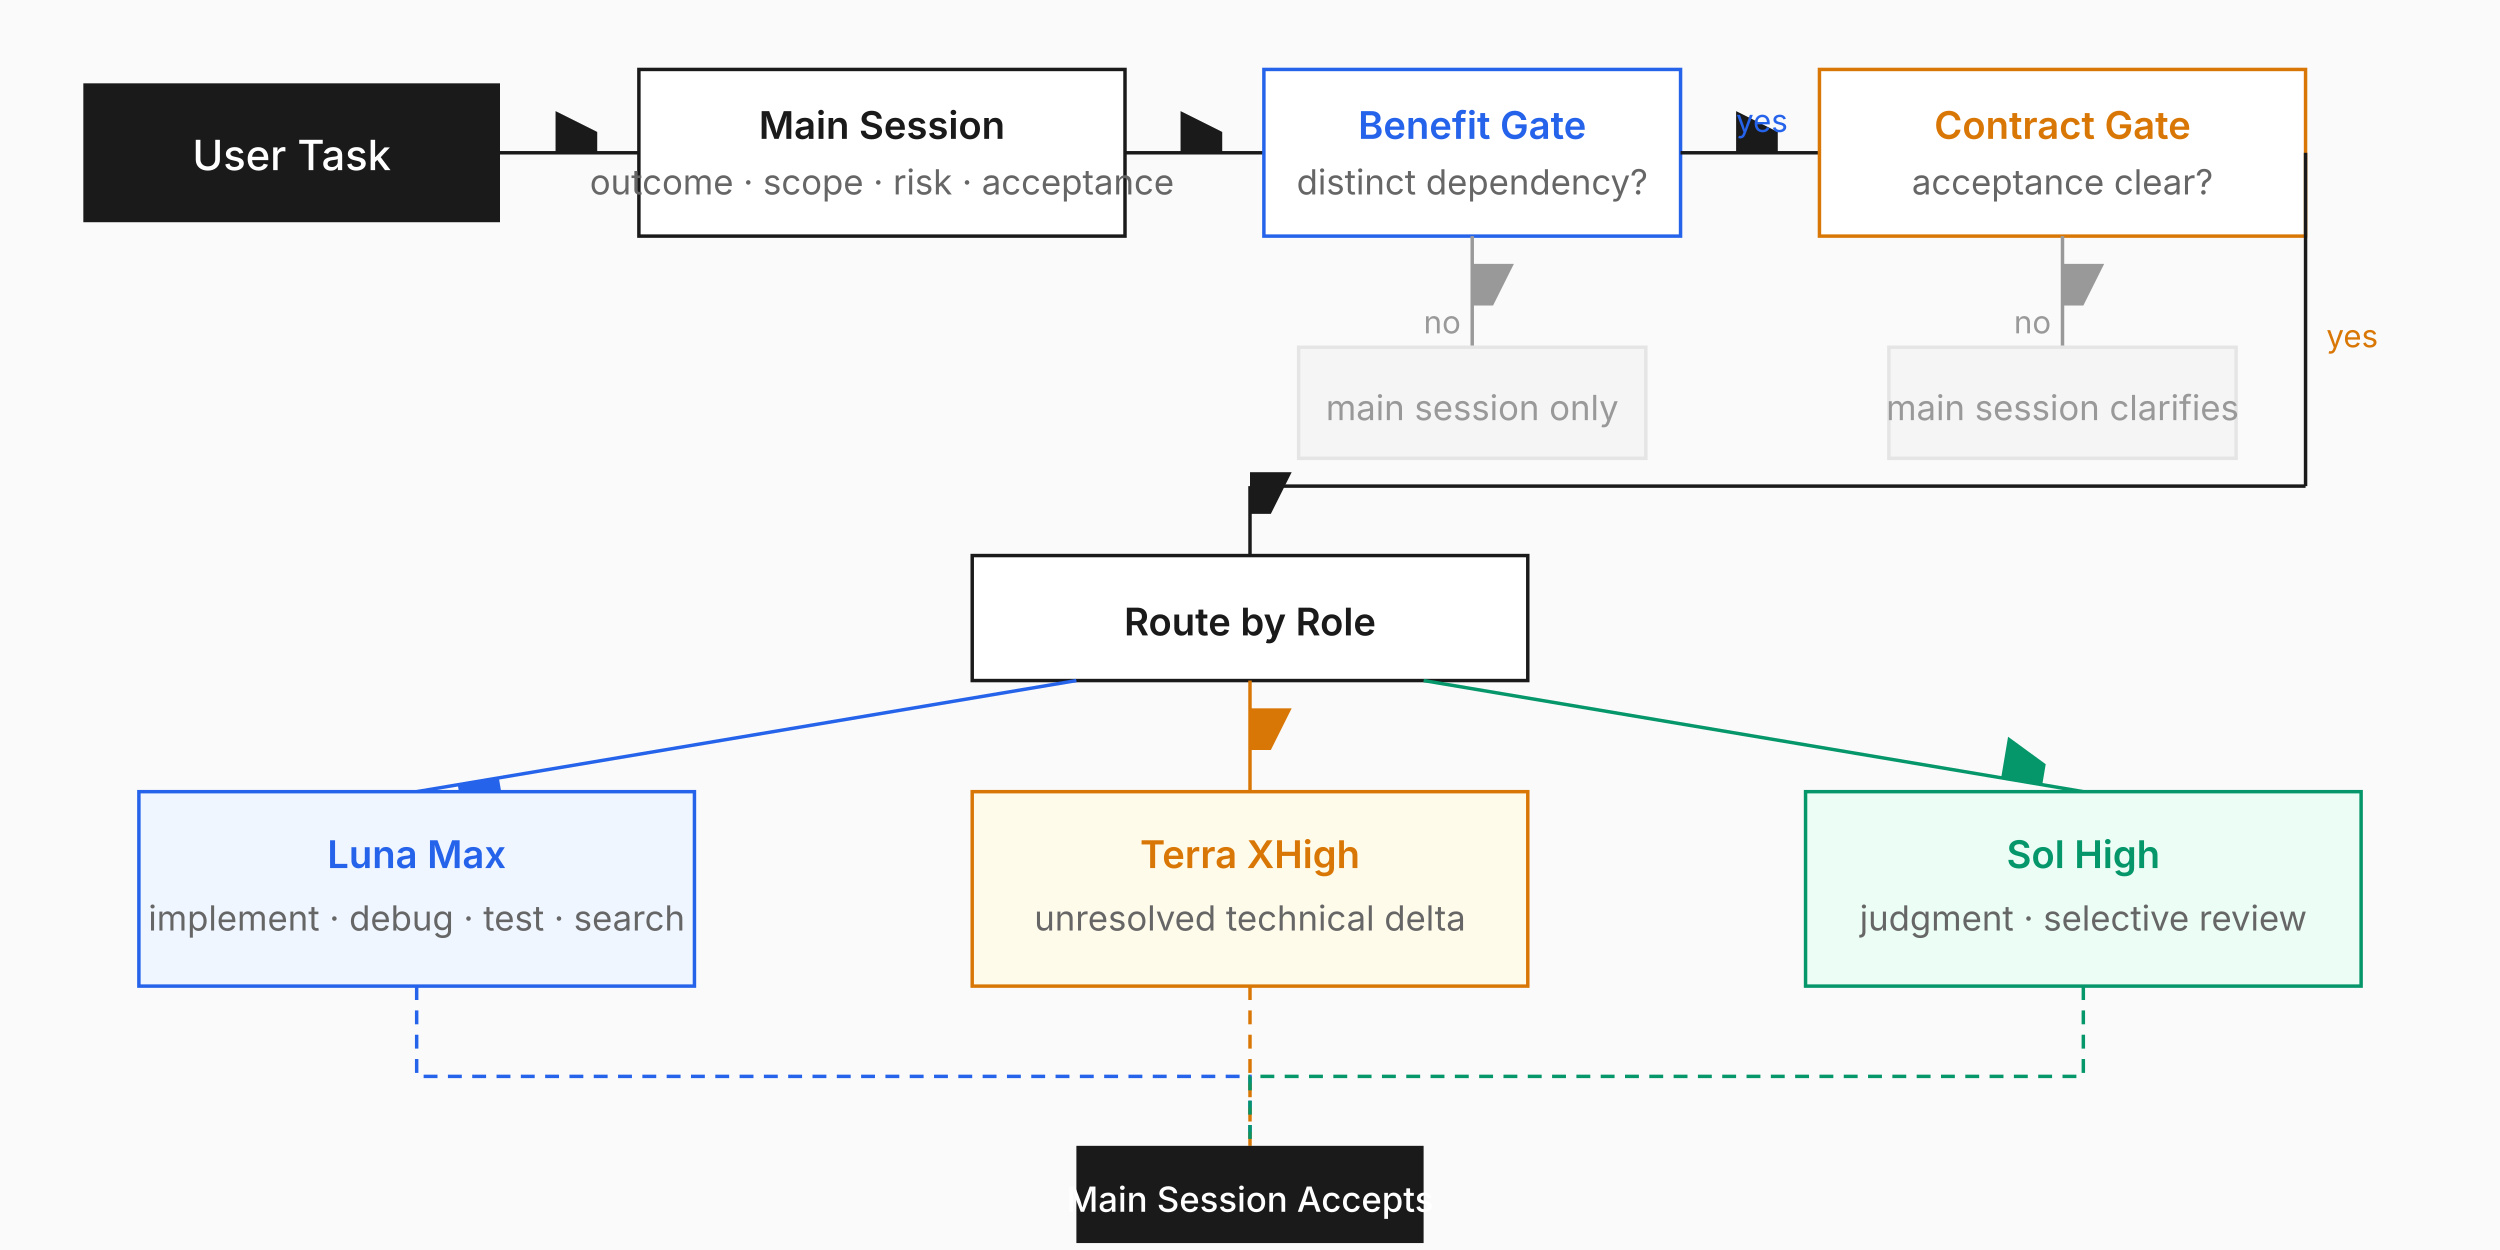
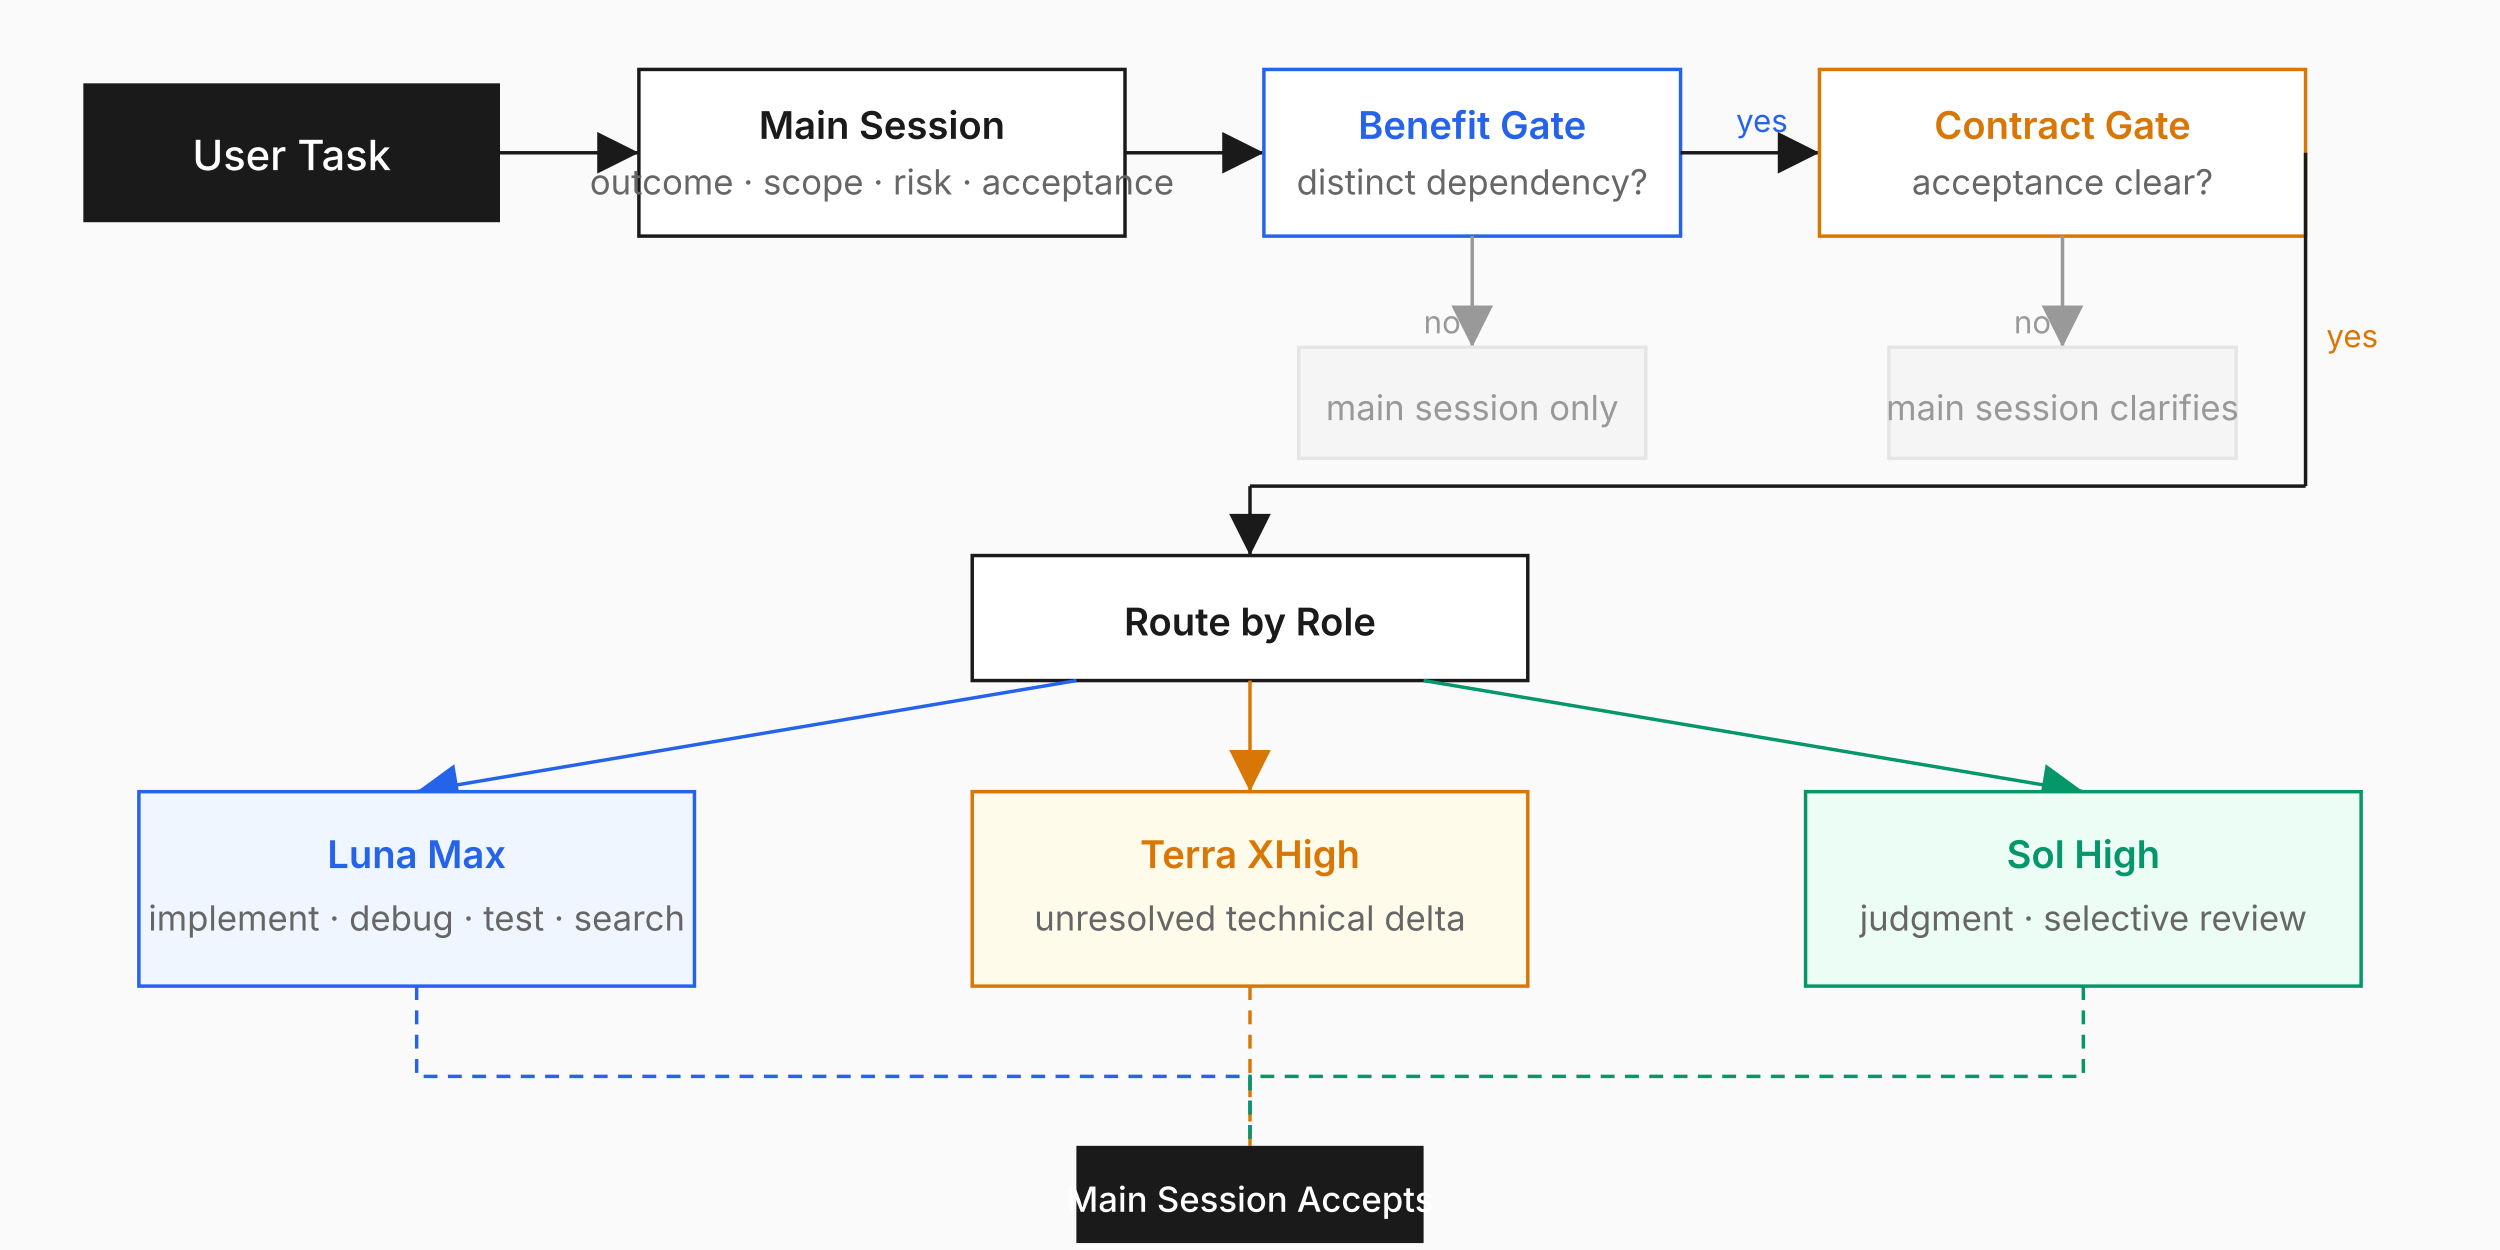
<svg xmlns="http://www.w3.org/2000/svg" viewBox="0 0 1440 720" fill="none" font-family="Inter, Helvetica, 'Noto Sans SC', sans-serif">
  <rect width="1440" height="720" fill="#fafafa" />
  <rect x="48" y="48" width="240" height="80" rx="0" fill="#1a1a1a" />
  <text x="168" y="98" text-anchor="middle" fill="#fff" font-size="24" font-weight="500">User Task</text>
  <line x1="288" y1="88" x2="368" y2="88" stroke="#1a1a1a" stroke-width="2" marker-end="url(#f-arrow)" />
  <rect x="368" y="40" width="280" height="96" rx="0" fill="#fff" stroke="#1a1a1a" stroke-width="2" />
  <text x="508" y="80" text-anchor="middle" fill="#1a1a1a" font-size="22" font-weight="600">Main Session</text>
  <text x="508" y="112" text-anchor="middle" fill="#666" font-size="20">outcome · scope · risk · acceptance</text>
  <line x1="648" y1="88" x2="728" y2="88" stroke="#1a1a1a" stroke-width="2" marker-end="url(#f-arrow)" />
  <rect x="728" y="40" width="240" height="96" rx="0" fill="#fff" stroke="#2563eb" stroke-width="2" />
  <text x="848" y="80" text-anchor="middle" fill="#2563eb" font-size="22" font-weight="600">Benefit Gate</text>
  <text x="848" y="112" text-anchor="middle" fill="#666" font-size="20">distinct dependency?</text>
  <line x1="848" y1="136" x2="848" y2="200" stroke="#999" stroke-width="2" marker-end="url(#f-arrow-gray)" />
  <rect x="748" y="200" width="200" height="64" rx="0" fill="#f5f5f5" stroke="#e5e5e5" stroke-width="2" />
  <text x="848" y="242" text-anchor="middle" fill="#999" font-size="20">main session only</text>
  <text x="820" y="192" fill="#999" font-size="18">no</text>
  <line x1="968" y1="88" x2="1048" y2="88" stroke="#1a1a1a" stroke-width="2" marker-end="url(#f-arrow)" />
  <text x="1000" y="76" fill="#2563eb" font-size="18">yes</text>
  <rect x="1048" y="40" width="280" height="96" rx="0" fill="#fff" stroke="#d97706" stroke-width="2" />
  <text x="1188" y="80" text-anchor="middle" fill="#d97706" font-size="22" font-weight="600">Contract Gate</text>
  <text x="1188" y="112" text-anchor="middle" fill="#666" font-size="20">acceptance clear?</text>
  <line x1="1188" y1="136" x2="1188" y2="200" stroke="#999" stroke-width="2" marker-end="url(#f-arrow-gray)" />
  <rect x="1088" y="200" width="200" height="64" rx="0" fill="#f5f5f5" stroke="#e5e5e5" stroke-width="2" />
  <text x="1188" y="242" text-anchor="middle" fill="#999" font-size="20">main session clarifies</text>
  <text x="1160" y="192" fill="#999" font-size="18">no</text>
  <line x1="1328" y1="88" x2="1328" y2="280" stroke="#1a1a1a" stroke-width="2" />
  <text x="1340" y="200" fill="#d97706" font-size="18">yes</text>
  <line x1="1328" y1="280" x2="720" y2="280" stroke="#1a1a1a" stroke-width="2" />
  <line x1="720" y1="280" x2="720" y2="320" stroke="#1a1a1a" stroke-width="2" marker-end="url(#f-arrow)" />
  <rect x="560" y="320" width="320" height="72" rx="0" fill="#fff" stroke="#1a1a1a" stroke-width="2" />
  <text x="720" y="366" text-anchor="middle" fill="#1a1a1a" font-size="22" font-weight="600">Route by Role</text>
  <line x1="620" y1="392" x2="240" y2="456" stroke="#2563eb" stroke-width="2" marker-end="url(#f-arrow-blue)" />
  <line x1="720" y1="392" x2="720" y2="456" stroke="#d97706" stroke-width="2" marker-end="url(#f-arrow-amber)" />
  <line x1="820" y1="392" x2="1200" y2="456" stroke="#059669" stroke-width="2" marker-end="url(#f-arrow-green)" />
  <rect x="80" y="456" width="320" height="112" rx="0" fill="#eff6ff" stroke="#2563eb" stroke-width="2" />
  <text x="240" y="500" text-anchor="middle" fill="#2563eb" font-size="22" font-weight="600">Luna Max</text>
  <text x="240" y="536" text-anchor="middle" fill="#666" font-size="20">implement · debug · test · search</text>
  <rect x="560" y="456" width="320" height="112" rx="0" fill="#fffbeb" stroke="#d97706" stroke-width="2" />
  <text x="720" y="500" text-anchor="middle" fill="#d97706" font-size="22" font-weight="600">Terra XHigh</text>
  <text x="720" y="536" text-anchor="middle" fill="#666" font-size="20">unresolved technical delta</text>
  <rect x="1040" y="456" width="320" height="112" rx="0" fill="#ecfdf5" stroke="#059669" stroke-width="2" />
  <text x="1200" y="500" text-anchor="middle" fill="#059669" font-size="22" font-weight="600">Sol High</text>
  <text x="1200" y="536" text-anchor="middle" fill="#666" font-size="20">judgment · selective review</text>
  <path d="M240,568 L240,620 L720,620 L720,660" stroke="#2563eb" stroke-width="2" stroke-dasharray="8,6" fill="none" />
  <path d="M720,568 L720,660" stroke="#d97706" stroke-width="2" stroke-dasharray="8,6" fill="none" />
  <path d="M1200,568 L1200,620 L720,620 L720,660" stroke="#059669" stroke-width="2" stroke-dasharray="8,6" fill="none" />
  <rect x="620" y="660" width="200" height="56" rx="0" fill="#1a1a1a" />
  <text x="720" y="698" text-anchor="middle" fill="#fff" font-size="20" font-weight="500">Main Session Accepts</text>
  <defs>
-     <marker id="f-arrow" viewBox="0 0 8 8" refX="16" refY="8" markerWidth="12" markerHeight="12" orient="auto-start-reverse">
+     <marker id="f-arrow" viewBox="0 0 16 16" refX="16" refY="8" markerWidth="12" markerHeight="12" orient="auto-start-reverse">
      <path d="M0,0 L16,8 L0,16 Z" fill="#1a1a1a" />
    </marker>
-     <marker id="f-arrow-gray" viewBox="0 0 8 8" refX="16" refY="8" markerWidth="12" markerHeight="12" orient="auto-start-reverse">
+     <marker id="f-arrow-gray" viewBox="0 0 16 16" refX="16" refY="8" markerWidth="12" markerHeight="12" orient="auto-start-reverse">
      <path d="M0,0 L16,8 L0,16 Z" fill="#999" />
    </marker>
-     <marker id="f-arrow-blue" viewBox="0 0 8 8" refX="16" refY="8" markerWidth="12" markerHeight="12" orient="auto-start-reverse">
+     <marker id="f-arrow-blue" viewBox="0 0 16 16" refX="16" refY="8" markerWidth="12" markerHeight="12" orient="auto-start-reverse">
      <path d="M0,0 L16,8 L0,16 Z" fill="#2563eb" />
    </marker>
-     <marker id="f-arrow-amber" viewBox="0 0 8 8" refX="16" refY="8" markerWidth="12" markerHeight="12" orient="auto-start-reverse">
+     <marker id="f-arrow-amber" viewBox="0 0 16 16" refX="16" refY="8" markerWidth="12" markerHeight="12" orient="auto-start-reverse">
      <path d="M0,0 L16,8 L0,16 Z" fill="#d97706" />
    </marker>
-     <marker id="f-arrow-green" viewBox="0 0 8 8" refX="16" refY="8" markerWidth="12" markerHeight="12" orient="auto-start-reverse">
+     <marker id="f-arrow-green" viewBox="0 0 16 16" refX="16" refY="8" markerWidth="12" markerHeight="12" orient="auto-start-reverse">
      <path d="M0,0 L16,8 L0,16 Z" fill="#059669" />
    </marker>
  </defs>
</svg>
